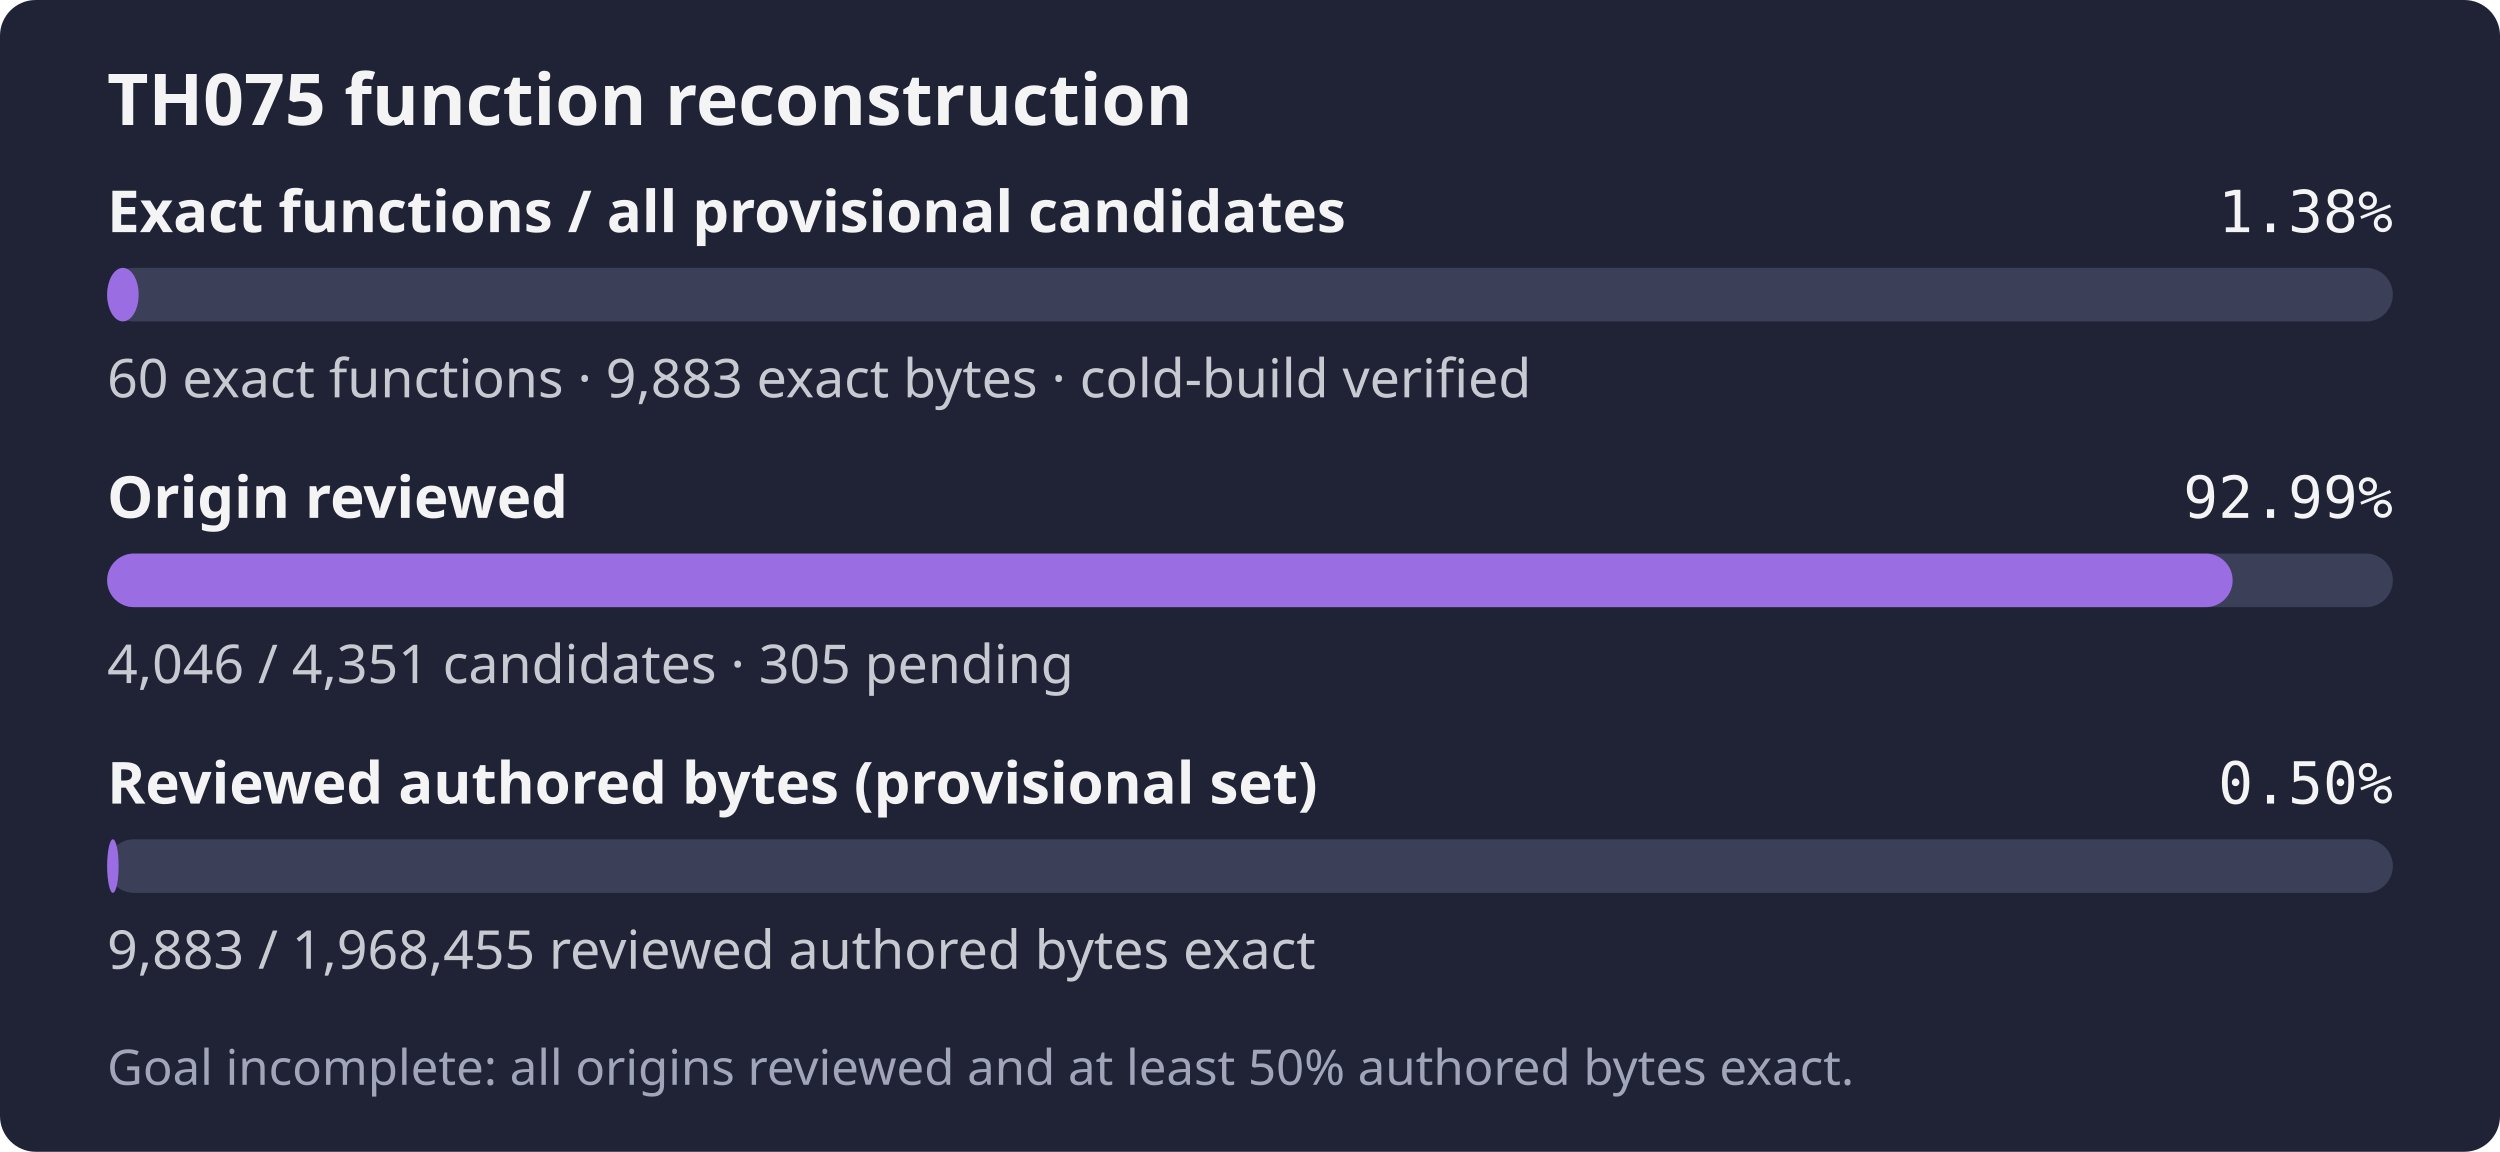
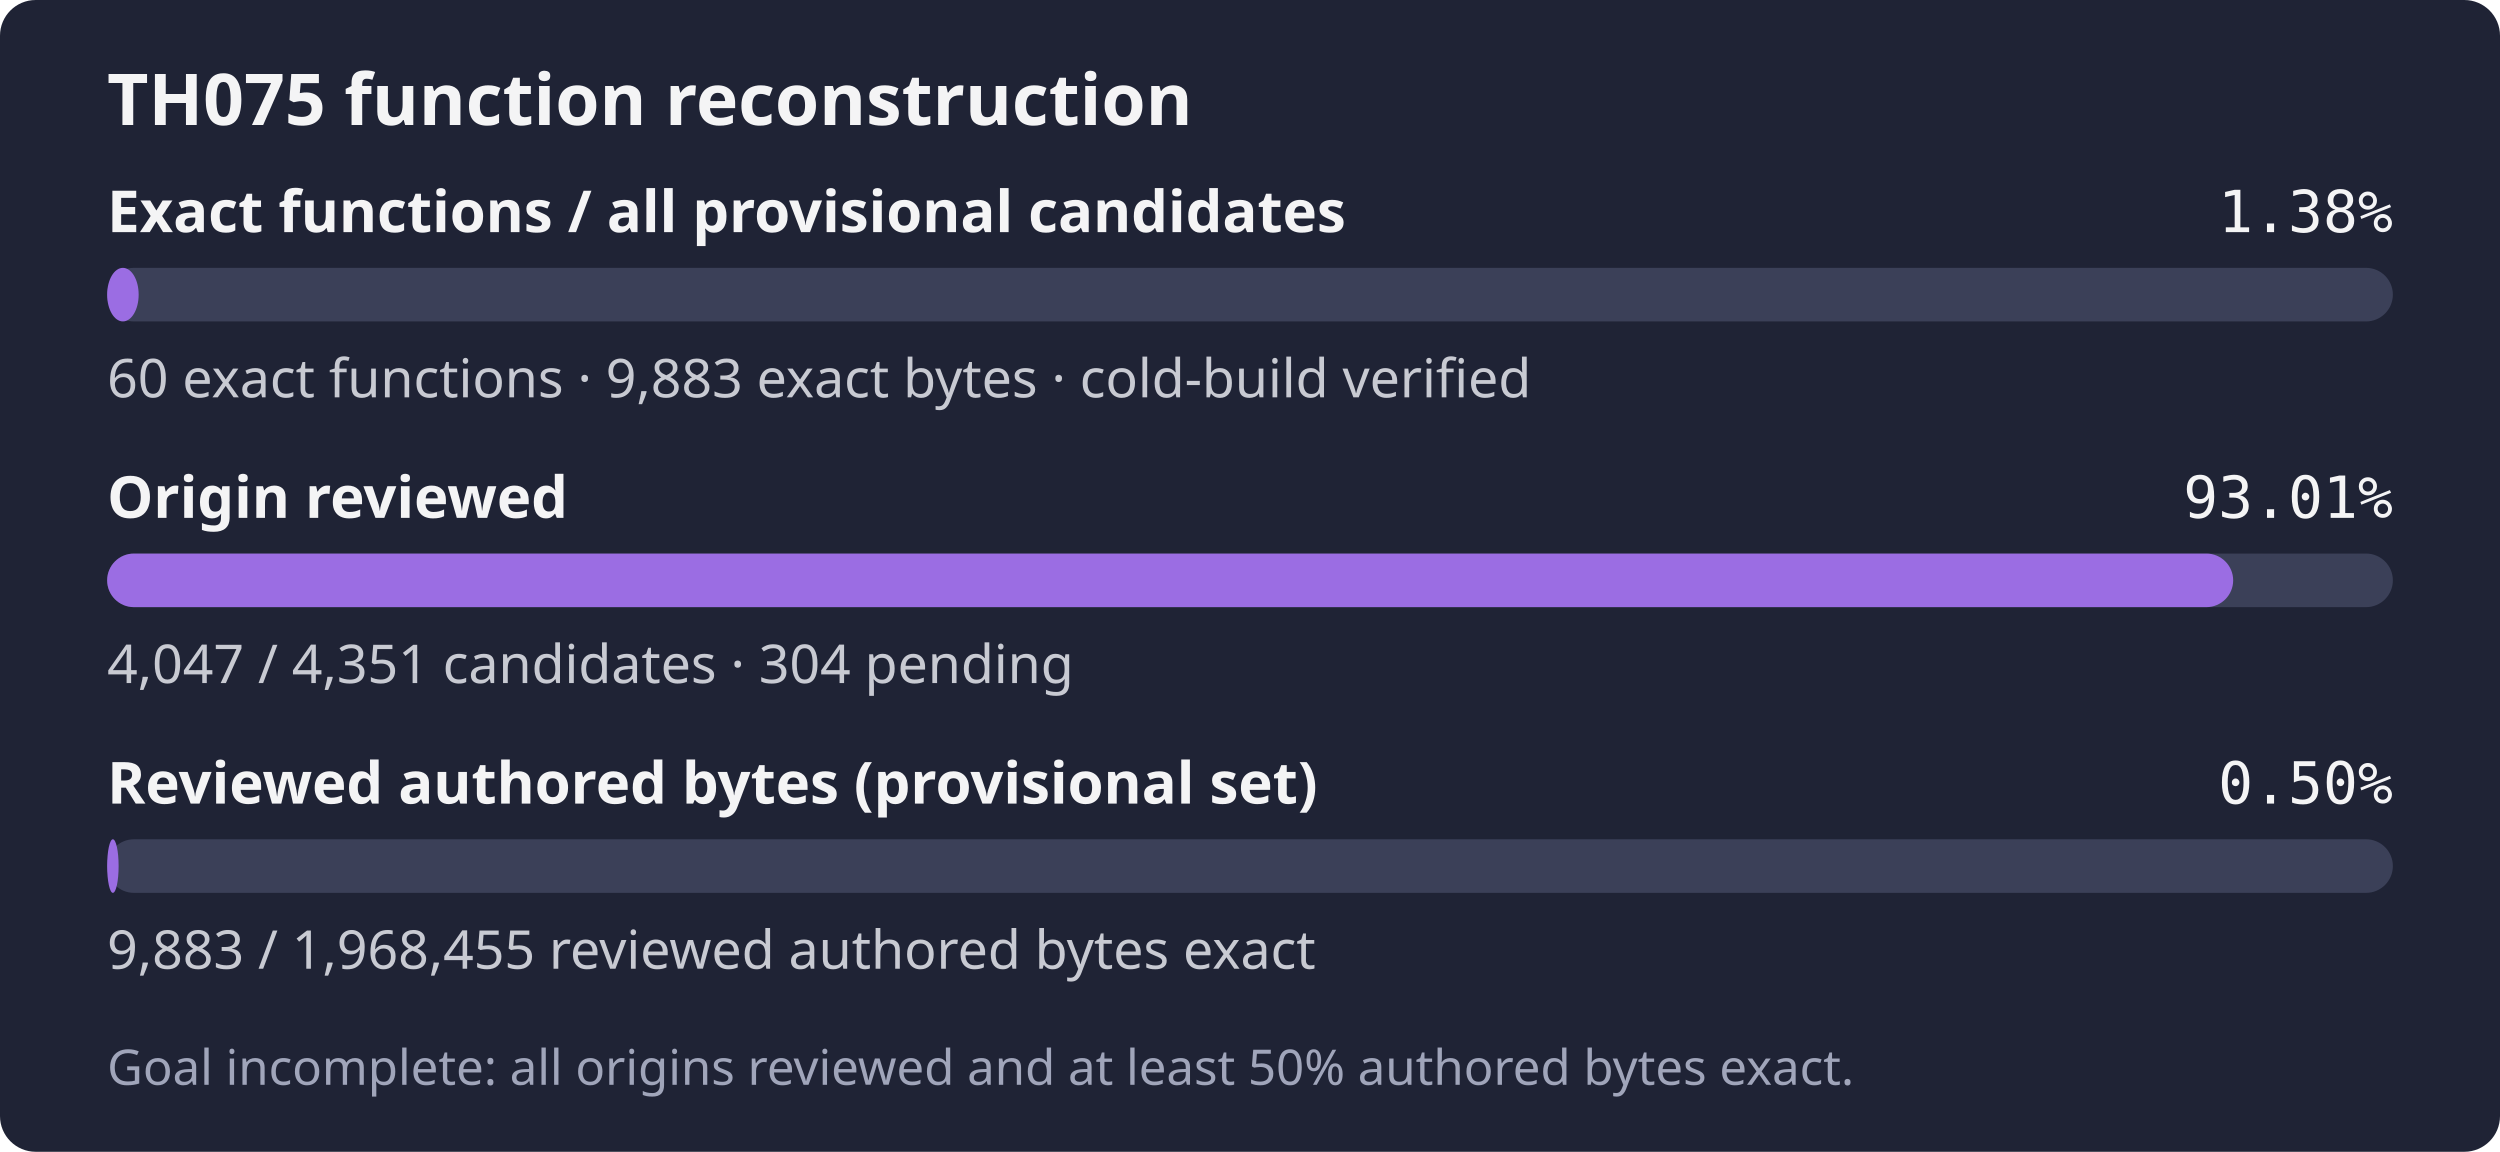
- <svg xmlns="http://www.w3.org/2000/svg" width="560" height="258" role="img" aria-label="TH075: 60 exact functions, 9,883 exact bytes; 4,046 of 4,351 candidates reviewed; Goal incomplete: all origins reviewed and at least 50% authored bytes exact.">
+ <svg xmlns="http://www.w3.org/2000/svg" width="560" height="258" role="img" aria-label="TH075: 60 exact functions, 9,883 exact bytes; 4,047 of 4,351 candidates reviewed; Goal incomplete: all origins reviewed and at least 50% authored bytes exact.">
  <rect width="560" height="258" rx="8" fill="#1f2335" />
  <text x="24" y="28" fill="#f4f4f5" font-family="sans-serif" font-size="16" font-weight="600">TH075 function reconstruction</text>
  <text x="24" y="52" fill="#f4f4f5" font-family="sans-serif" font-size="13" font-weight="600">Exact functions / all provisional candidates</text>
  <text x="536" y="52" fill="#f4f4f5" text-anchor="end" font-family="monospace" font-size="13">1.38%</text>
  <rect x="24" y="60" width="512" height="12" rx="6" fill="#3b4058" />
  <rect x="24" y="60" width="7.06" height="12" rx="6" fill="#9b6de3" />
  <text x="24" y="89" fill="#c8cad2" font-family="sans-serif" font-size="12">60 exact functions · 9,883 exact bytes · cold-build verified</text>
  <text x="24" y="116" fill="#f4f4f5" font-family="sans-serif" font-size="13" font-weight="600">Origin reviewed</text>
-   <text x="536" y="116" fill="#f4f4f5" text-anchor="end" font-family="monospace" font-size="13">92.99%</text>
+   <text x="536" y="116" fill="#f4f4f5" text-anchor="end" font-family="monospace" font-size="13">93.01%</text>
  <rect x="24" y="124" width="512" height="12" rx="6" fill="#3b4058" />
-   <rect x="24" y="124" width="476.11" height="12" rx="6" fill="#9b6de3" />
-   <text x="24" y="153" fill="#c8cad2" font-family="sans-serif" font-size="12">4,046 / 4,351 candidates · 305 pending</text>
+   <rect x="24" y="124" width="476.23" height="12" rx="6" fill="#9b6de3" />
+   <text x="24" y="153" fill="#c8cad2" font-family="sans-serif" font-size="12">4,047 / 4,351 candidates · 304 pending</text>
  <text x="24" y="180" fill="#f4f4f5" font-family="sans-serif" font-size="13" font-weight="600">Reviewed authored bytes (provisional set)</text>
  <text x="536" y="180" fill="#f4f4f5" text-anchor="end" font-family="monospace" font-size="13">0.50%</text>
  <rect x="24" y="188" width="512" height="12" rx="6" fill="#3b4058" />
  <rect x="24" y="188" width="2.57" height="12" rx="6" fill="#9b6de3" />
  <text x="24" y="217" fill="#c8cad2" font-family="sans-serif" font-size="12">9,883 / 1,968,455 reviewed authored bytes exact</text>
  <text x="24" y="243" fill="#a0a5ba" font-family="sans-serif" font-size="11">Goal incomplete: all origins reviewed and at least 50% authored bytes exact.</text>
</svg>
